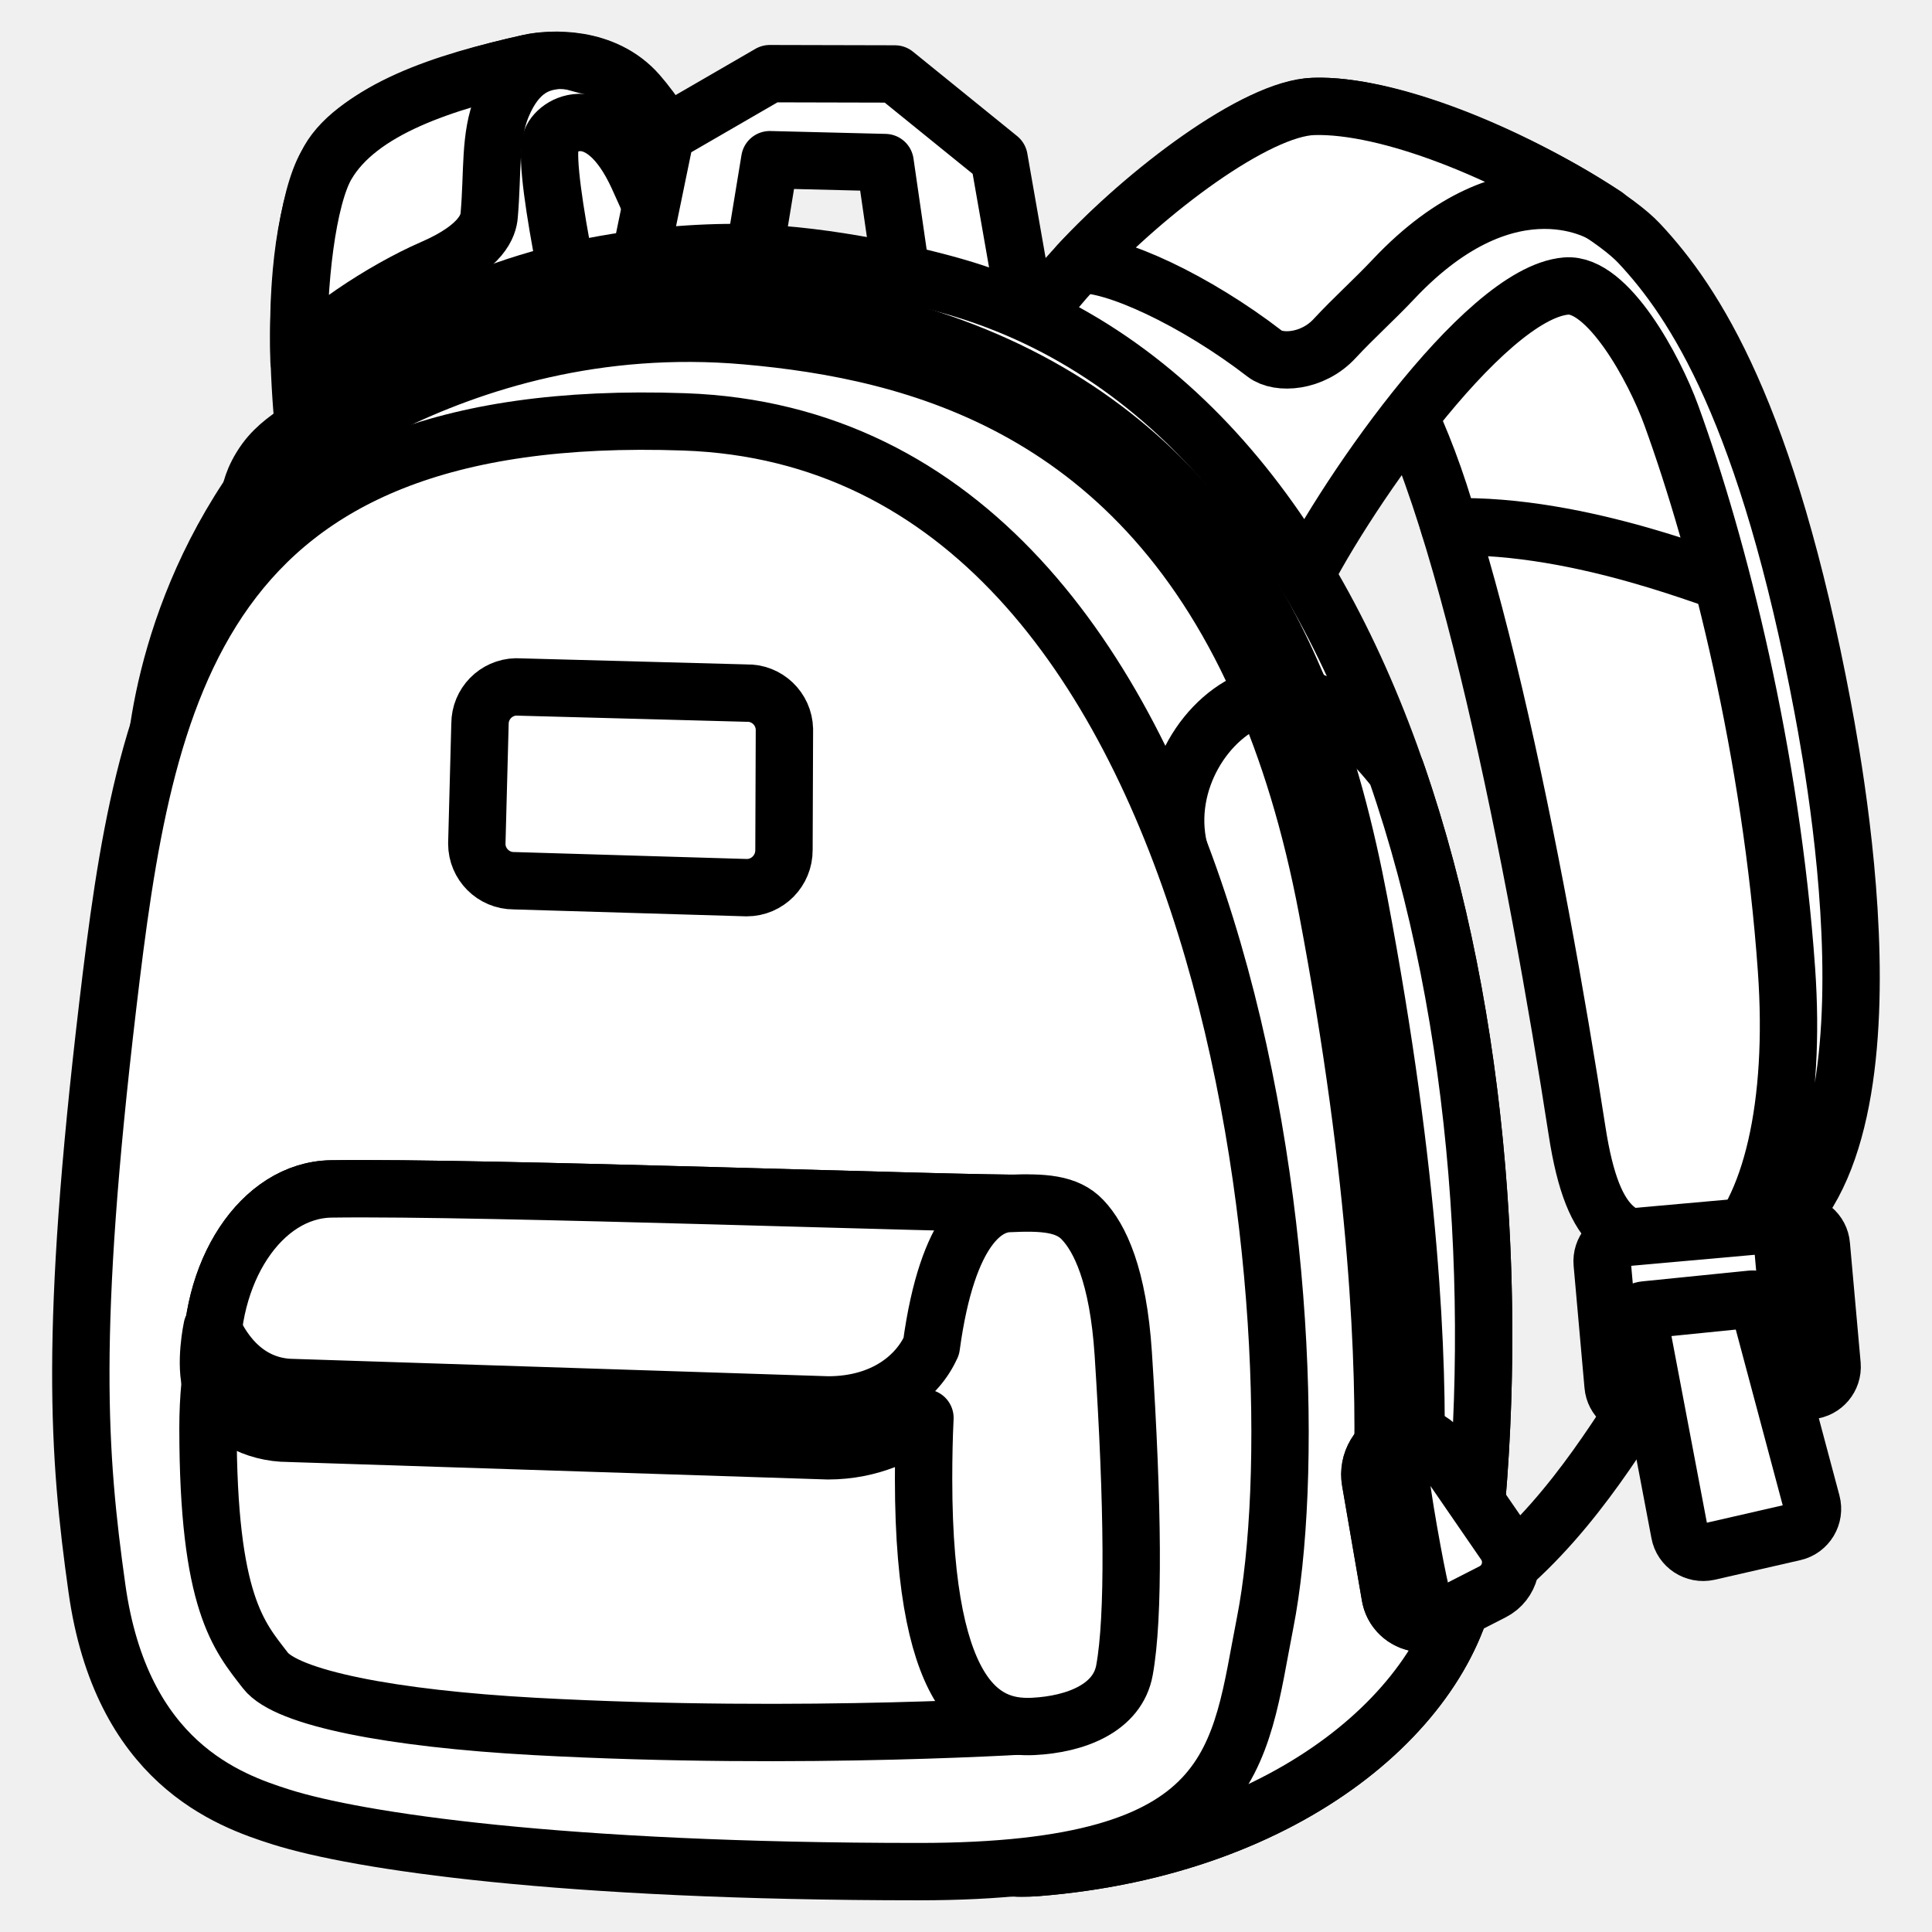
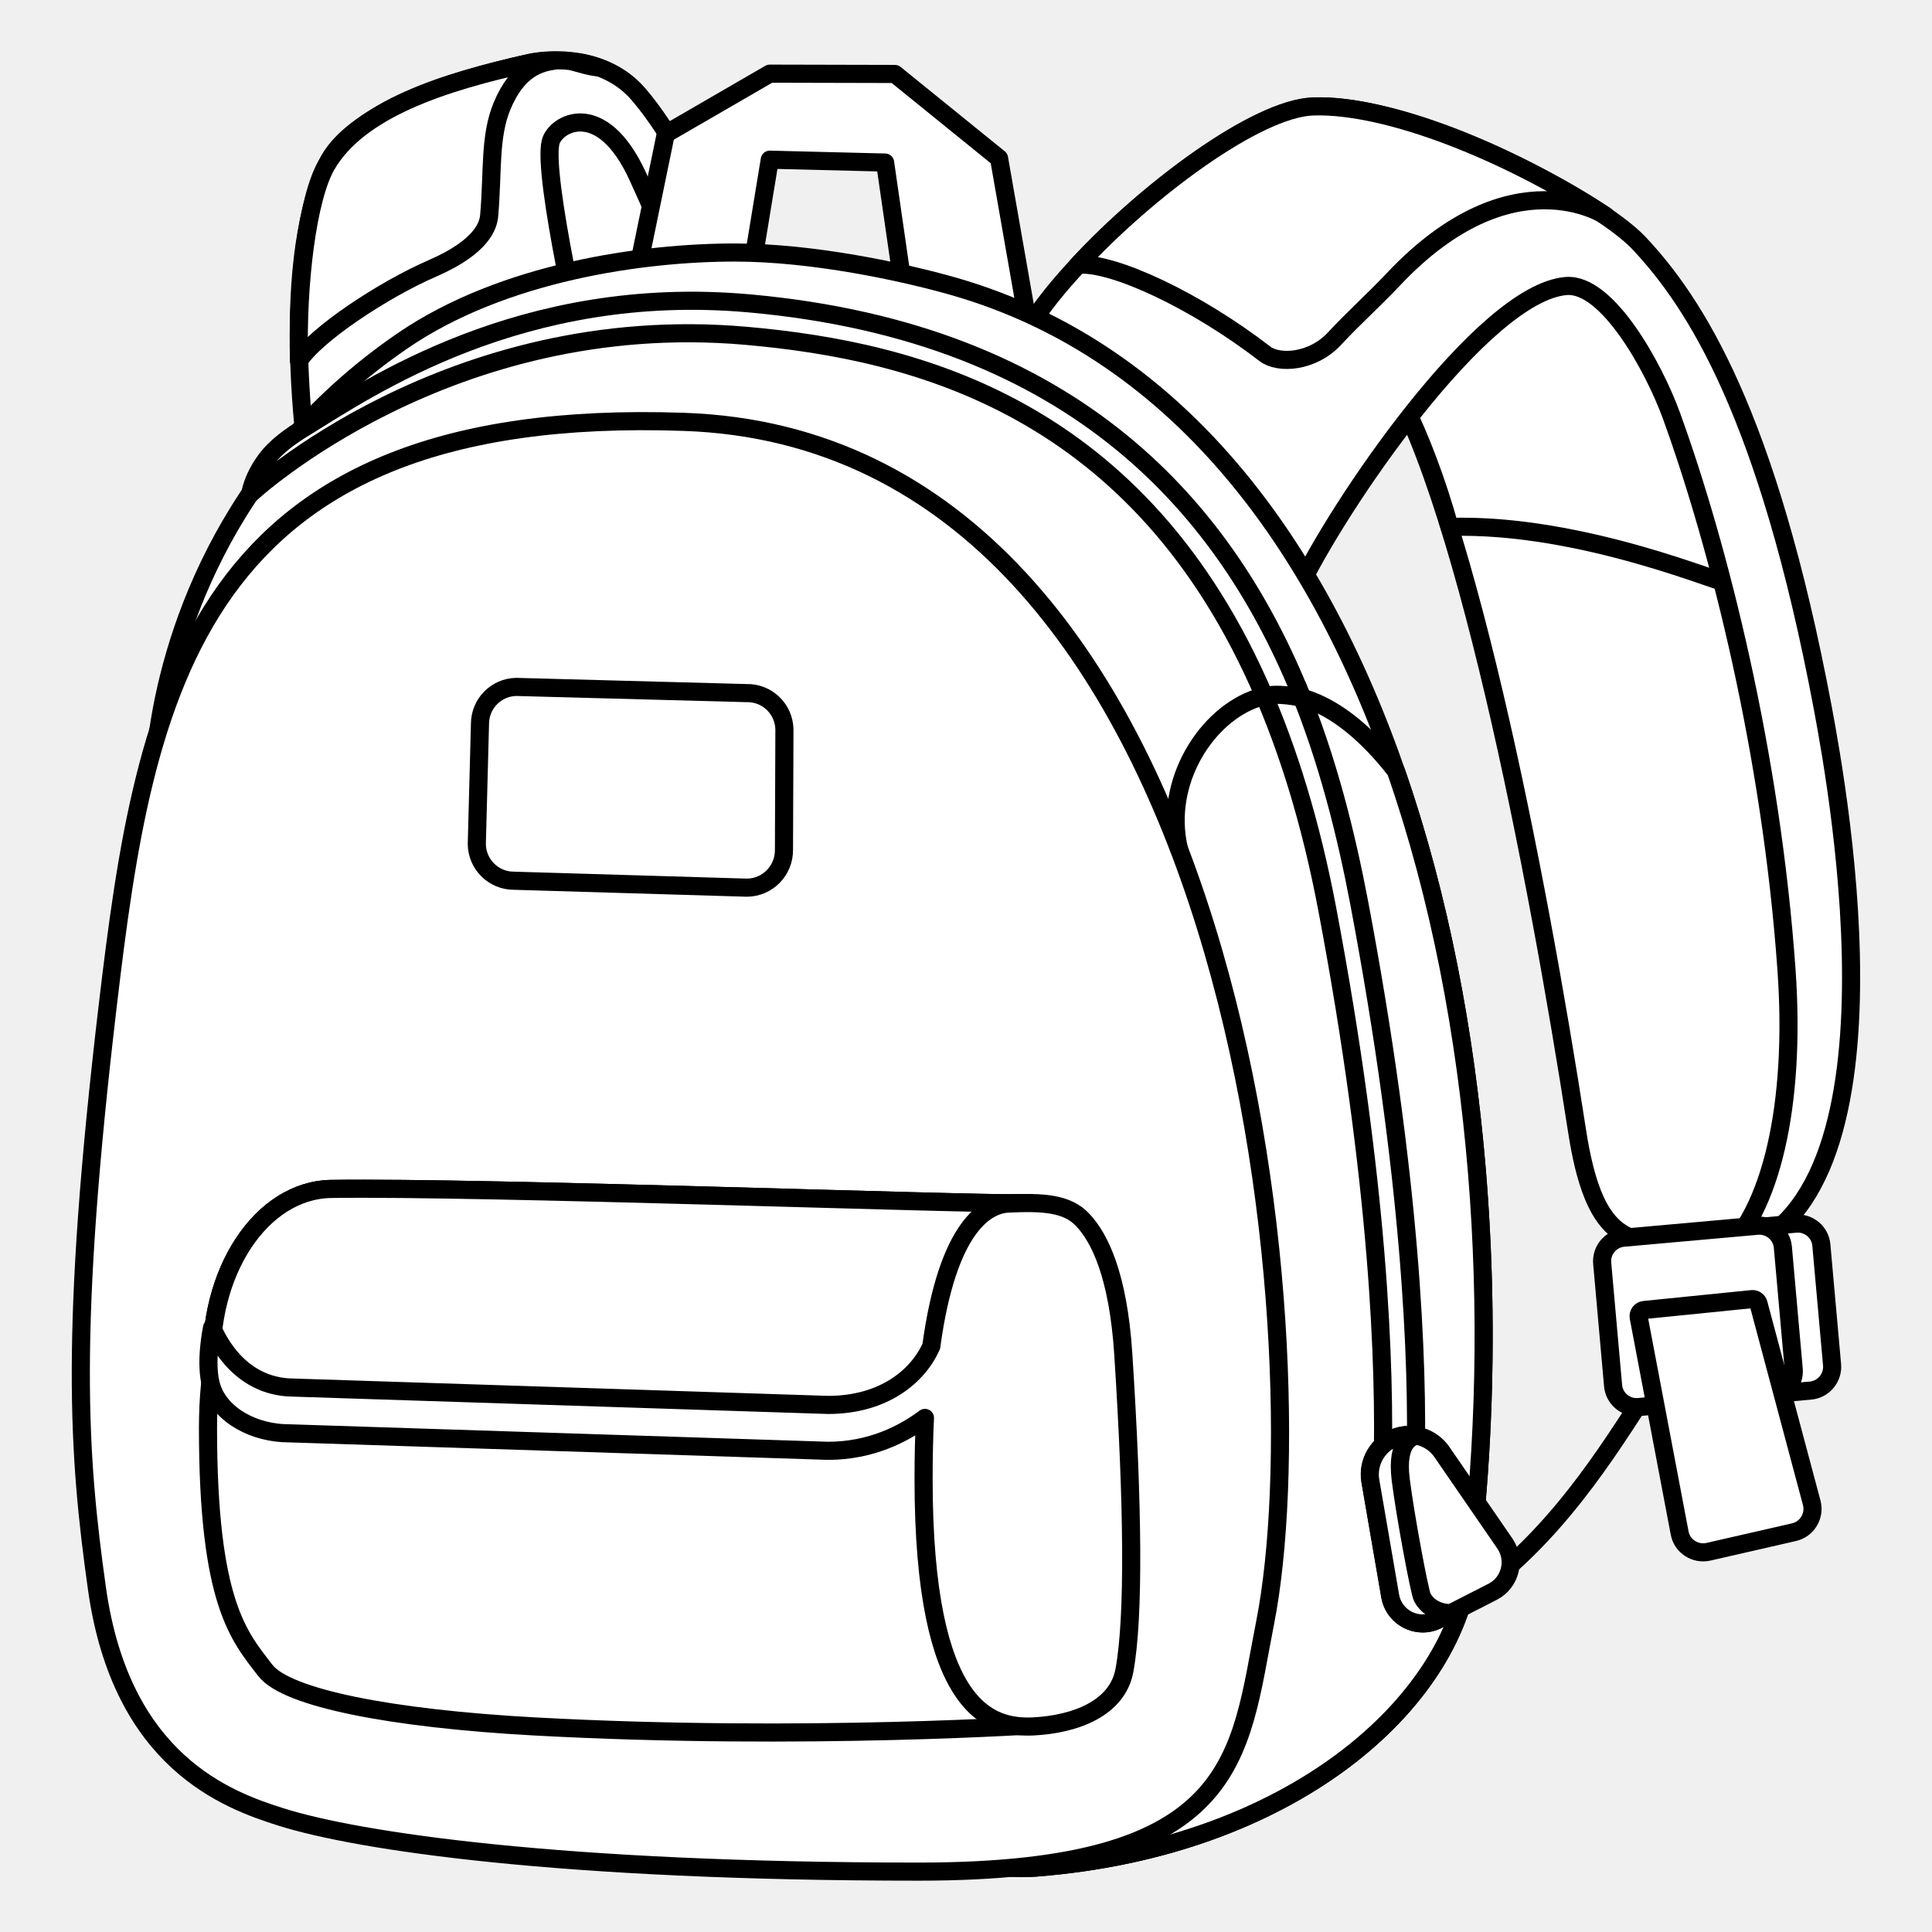
<svg xmlns="http://www.w3.org/2000/svg" version="1.1" id="Layer_6" x="0px" y="0px" viewBox="0 0 128 128" style="enable-background:new 0 0 128 128;" xml:space="preserve">
  <g>
-     <polygon points="31.37,26.45 31.54,8.02 40,5.43 49.75,22.16  " fill="#ffffff" stroke="#000000" stroke-width="3.8" stroke-linecap="round" stroke-linejoin="round" />
-     <path d="M36.76,20.48c0,0-2.6-11.89,0.34-13.07c5.23-2.09,9.31,11.65,9.31,11.65L36.76,20.48z" fill="#ffffff" stroke="#000000" stroke-width="3.8" stroke-linecap="round" stroke-linejoin="round" />
-     <path d="M20.59,32.81c-0.09-1.63-2.29-14.63,1.05-21.88c1.53-3.31,7.81-5.51,13.43-6.76   c1.39-0.31,4.98-0.51,7.21,2.05c2.01,2.31,4.98,7.37,7.91,15l-2.11,4.54c0,0-2.91-7.7-5.82-14.06c-2.41-5.27-5.47-3.52-5.78-2.29   c-0.56,2.26,2.3,14.51,2.3,14.51C34.62,25.69,20.59,32.81,20.59,32.81z" fill="#ffffff" stroke="#000000" stroke-width="3.8" stroke-linecap="round" stroke-linejoin="round" />
+     <polygon points="31.37,26.45 31.54,8.02 40,5.43 49.75,22.16  " fill="#ffffff" stroke="#000000" stroke-width="1.2" stroke-linecap="round" stroke-linejoin="round" />
+     <path d="M36.76,20.48c0,0-2.6-11.89,0.34-13.07c5.23-2.09,9.31,11.65,9.31,11.65L36.76,20.48z" fill="#ffffff" stroke="#000000" stroke-width="1.2" stroke-linecap="round" stroke-linejoin="round" />
+     <path d="M20.59,32.81c-0.09-1.63-2.29-14.63,1.05-21.88c1.53-3.31,7.81-5.51,13.43-6.76   c1.39-0.31,4.98-0.51,7.21,2.05c2.01,2.31,4.98,7.37,7.91,15l-2.11,4.54c0,0-2.91-7.7-5.82-14.06c-2.41-5.27-5.47-3.52-5.78-2.29   c-0.56,2.26,2.3,14.51,2.3,14.51C34.62,25.69,20.59,32.81,20.59,32.81z" fill="#ffffff" stroke="#000000" stroke-width="1.2" stroke-linecap="round" stroke-linejoin="round" />
  </g>
  <g>
-     <polygon points="42.36,17.37 44.11,8.87 51,4.88 59.29,4.9 66.19,10.49 68.1,21.39 59.77,18.58 58.64,10.77    51,10.58 49.98,16.79  " fill="#ffffff" stroke="#000000" stroke-width="3.8" stroke-linecap="round" stroke-linejoin="round" />
+     <polygon points="42.36,17.37 44.11,8.87 51,4.88 59.29,4.9 66.19,10.49 68.1,21.39 59.77,18.58 58.64,10.77    51,10.58 49.98,16.79  " fill="#ffffff" stroke="#000000" stroke-width="1.2" stroke-linecap="round" stroke-linejoin="round" />
  </g>
  <g>
-     <path d="M35.06,4.18c-5.62,1.24-11.27,3.03-13.43,6.76c-1.24,2.14-1.96,7.75-1.82,12.96   c1.09-1.72,5.54-4.69,8.86-6.13c3.31-1.44,3.69-2.87,3.74-3.5c0.25-2.86,0.01-5.22,0.85-7.24c1.06-2.56,2.57-2.88,3.45-3.01   C36.04,4.02,35.45,4.09,35.06,4.18z" fill="#ffffff" stroke="#000000" stroke-width="3.8" stroke-linecap="round" stroke-linejoin="round" />
-     <path d="M39.59,4.46c-0.54-0.19-1.08-0.31-1.6-0.37C38.53,4.23,39.06,4.41,39.59,4.46z" fill="#ffffff" stroke="#000000" stroke-width="3.8" stroke-linecap="round" stroke-linejoin="round" />
+     <path d="M35.06,4.18c-5.62,1.24-11.27,3.03-13.43,6.76c-1.24,2.14-1.96,7.75-1.82,12.96   c1.09-1.72,5.54-4.69,8.86-6.13c3.31-1.44,3.69-2.87,3.74-3.5c0.25-2.86,0.01-5.22,0.85-7.24c1.06-2.56,2.57-2.88,3.45-3.01   C36.04,4.02,35.45,4.09,35.06,4.18z" fill="#ffffff" stroke="#000000" stroke-width="1.2" stroke-linecap="round" stroke-linejoin="round" />
+     <path d="M39.59,4.46c-0.54-0.19-1.08-0.31-1.6-0.37C38.53,4.23,39.06,4.41,39.59,4.46z" fill="#ffffff" stroke="#000000" stroke-width="1.2" stroke-linecap="round" stroke-linejoin="round" />
  </g>
-   <path d="M89.99,109.24  c14.88-3.95,19.32-20.76,23.54-22.17" fill="none" stroke="#000000" stroke-width="3.8" stroke-linecap="round" stroke-linejoin="round" />
-   <path d="M104.48,74.9c1.09,7.09,3.23,7.62,6.96,7.43c5.65-0.28,6.27-1.58,7.53-11.26  c1.56-12.02-2.95-28.77-6.84-40.25c-2.06-6.08-1.85-10.25-6.44-14.89c-2.52-2.55-12.33-6.3-15.18-1.42  c-1.96,3.36-0.98,6.77,0.89,9.47C96.83,31.84,101.83,57.75,104.48,74.9z" fill="#ffffff" stroke="#000000" stroke-width="3.8" stroke-linecap="round" stroke-linejoin="round" />
-   <path d="M93.06,26.91c1.04,2.13,2.11,4.89,2.98,8c8.86-0.27,18.46,3.98,18.46,3.72  c0-0.22-0.75-5.99-3.19-11.71c-1.06-2.48-4.29-9.28-8.29-8.62C97.99,19.14,93.06,26.91,93.06,26.91z" fill="#ffffff" stroke="#000000" stroke-width="3.8" stroke-linecap="round" stroke-linejoin="round" />
-   <path d="M85.95,39.19c2.61-5.58,12.26-19.78,17.81-20.24c2.75-0.23,5.84,5.46,6.97,8.57  c3.17,8.73,6.62,22.43,7.63,36.73c0.63,8.92-1,16.02-4.36,18.97c12.88-2.41,7.85-30.52,6.76-36.34  c-3.67-19.49-8.48-26.84-12.17-30.77c-2.82-3-15.1-9.35-21.58-9.05c-4.99,0.23-15.91,9.56-18.89,14.73  C67.24,23.31,85.95,39.19,85.95,39.19z" fill="#ffffff" stroke="#000000" stroke-width="3.8" stroke-linecap="round" stroke-linejoin="round" />
-   <path d="M68.66,123.73c16.9-1.34,27.59-10.84,28.71-19.85c3.86-31.14-3.77-76.17-34.16-84.9  c-3.39-0.97-9.35-2.25-14.53-2.25c-6.03,0-15.33,1.27-22.01,5.85c-12.18,8.36-15.43,20.26-16.23,26.16  C7.49,70.37,47.4,125.42,68.66,123.73z" fill="#ffffff" stroke="#000000" stroke-width="3.8" stroke-linecap="round" stroke-linejoin="round" />
-   <path d="M97.37,103.88c2.01-16.2,0.91-36.15-4.89-52.81c-3.02-3.9-6.38-5.73-9.16-4.83  c-3.34,1.08-6.27,5.53-5.21,10.01c0,0,8.09,32.46,2.59,52.99c-3.64,13.59-13.23,14.52-13.23,14.52c0.4,0,0.8,0,1.19-0.03  C85.57,122.39,96.25,112.89,97.37,103.88z" fill="#ffffff" stroke="#000000" stroke-width="3.8" stroke-linecap="round" stroke-linejoin="round" />
-   <path d="M18.62,120.38c5.1,1.61,18.51,3.62,42.26,3.62c21.33,0,21.18-7.59,22.94-16.5  c3.62-18.38-1.34-78.26-38.49-79.55C12.84,26.81,9.59,45.89,7.14,66.61c-2.56,21.67-1.96,29.78-0.72,38.61  C8.03,116.76,15.11,119.27,18.62,120.38z" fill="#ffffff" stroke="#000000" stroke-width="3.8" stroke-linecap="round" stroke-linejoin="round" />
-   <path d="M90.05,59.81c-0.86-4.52-2.08-9.49-4.09-14.34l-2.42,0.11c1.81,4.11,3.31,8.94,4.39,14.63  c3.45,18.23,3.85,30.45,3.67,37.08c-0.11,3.98,2.08,4,2.19-0.25C93.96,90.23,93.5,78.05,90.05,59.81z" fill="#ffffff" stroke="#000000" stroke-width="3.8" stroke-linecap="round" stroke-linejoin="round" />
-   <path d="M92.53,95.21L92.53,95.21c-1.21,0.42-1.95,1.66-1.73,2.92l1.3,7.54c0.21,1.49,1.83,2.33,3.17,1.64  l3.62-1.85c1.18-0.6,1.56-2.11,0.81-3.2l-4.17-6.06C94.87,95.24,93.64,94.83,92.53,95.21z" fill="#ffffff" stroke="#000000" stroke-width="3.8" stroke-linecap="round" stroke-linejoin="round" />
-   <path d="M94.23,105.83c-0.18-0.33-1.14-5.47-1.43-7.81c-0.32-2.63,0.81-2.78,0.98-2.92  c-0.49-0.07-0.87-0.02-1.26,0.11c-1.21,0.42-1.95,1.65-1.73,2.92l1.3,7.54c0.15,1.03,0.96,1.75,1.89,1.87  c0.42,0.05,0.86-0.01,1.28-0.23l0.84-0.43C96.06,106.87,94.82,106.91,94.23,105.83z" fill="#ffffff" stroke="#000000" stroke-width="3.8" stroke-linecap="round" stroke-linejoin="round" />
-   <path d="M119.95,92.13l-9.34,0.83c-0.86,0.08-1.63-0.56-1.7-1.43l-0.71-7.93c-0.08-0.86,0.56-1.63,1.43-1.7  l9.34-0.83c0.86-0.08,1.63,0.56,1.7,1.43l0.71,7.93C121.45,91.29,120.81,92.05,119.95,92.13z" fill="#ffffff" stroke="#000000" stroke-width="3.8" stroke-linecap="round" stroke-linejoin="round" />
-   <path d="M117.41,92.43l-8.84,0.79c-0.86,0.08-1.63-0.56-1.7-1.43l-0.72-8.09c-0.08-0.86,0.56-1.63,1.43-1.7  l8.84-0.79c0.86-0.08,1.63,0.56,1.7,1.43l0.72,8.09C118.91,91.59,118.27,92.35,117.41,92.43z" fill="#ffffff" stroke="#000000" stroke-width="3.8" stroke-linecap="round" stroke-linejoin="round" />
+   <path d="M89.99,109.24  c14.88-3.95,19.32-20.76,23.54-22.17" fill="none" stroke="#000000" stroke-width="1.2" stroke-linecap="round" stroke-linejoin="round" />
+   <path d="M104.48,74.9c1.09,7.09,3.23,7.62,6.96,7.43c5.65-0.28,6.27-1.58,7.53-11.26  c1.56-12.02-2.95-28.77-6.84-40.25c-2.06-6.08-1.85-10.25-6.44-14.89c-2.52-2.55-12.33-6.3-15.18-1.42  c-1.96,3.36-0.98,6.77,0.89,9.47C96.83,31.84,101.83,57.75,104.48,74.9z" fill="#ffffff" stroke="#000000" stroke-width="1.2" stroke-linecap="round" stroke-linejoin="round" />
+   <path d="M93.06,26.91c1.04,2.13,2.11,4.89,2.98,8c8.86-0.27,18.46,3.98,18.46,3.72  c0-0.22-0.75-5.99-3.19-11.71c-1.06-2.48-4.29-9.28-8.29-8.62C97.99,19.14,93.06,26.91,93.06,26.91z" fill="#ffffff" stroke="#000000" stroke-width="1.2" stroke-linecap="round" stroke-linejoin="round" />
+   <path d="M85.95,39.19c2.61-5.58,12.26-19.78,17.81-20.24c2.75-0.23,5.84,5.46,6.97,8.57  c3.17,8.73,6.62,22.43,7.63,36.73c0.63,8.92-1,16.02-4.36,18.97c12.88-2.41,7.85-30.52,6.76-36.34  c-3.67-19.49-8.48-26.84-12.17-30.77c-2.82-3-15.1-9.35-21.58-9.05c-4.99,0.23-15.91,9.56-18.89,14.73  C67.24,23.31,85.95,39.19,85.95,39.19z" fill="#ffffff" stroke="#000000" stroke-width="1.2" stroke-linecap="round" stroke-linejoin="round" />
+   <path d="M68.66,123.73c16.9-1.34,27.59-10.84,28.71-19.85c3.86-31.14-3.77-76.17-34.16-84.9  c-3.39-0.97-9.35-2.25-14.53-2.25c-6.03,0-15.33,1.27-22.01,5.85c-12.18,8.36-15.43,20.26-16.23,26.16  C7.49,70.37,47.4,125.42,68.66,123.73z" fill="#ffffff" stroke="#000000" stroke-width="1.2" stroke-linecap="round" stroke-linejoin="round" />
+   <path d="M97.37,103.88c2.01-16.2,0.91-36.15-4.89-52.81c-3.02-3.9-6.38-5.73-9.16-4.83  c-3.34,1.08-6.27,5.53-5.21,10.01c0,0,8.09,32.46,2.59,52.99c-3.64,13.59-13.23,14.52-13.23,14.52c0.4,0,0.8,0,1.19-0.03  C85.57,122.39,96.25,112.89,97.37,103.88z" fill="#ffffff" stroke="#000000" stroke-width="1.2" stroke-linecap="round" stroke-linejoin="round" />
+   <path d="M18.62,120.38c5.1,1.61,18.51,3.62,42.26,3.62c21.33,0,21.18-7.59,22.94-16.5  c3.62-18.38-1.34-78.26-38.49-79.55C12.84,26.81,9.59,45.89,7.14,66.61c-2.56,21.67-1.96,29.78-0.72,38.61  C8.03,116.76,15.11,119.27,18.62,120.38z" fill="#ffffff" stroke="#000000" stroke-width="1.2" stroke-linecap="round" stroke-linejoin="round" />
+   <path d="M90.05,59.81c-0.86-4.52-2.08-9.49-4.09-14.34l-2.42,0.11c1.81,4.11,3.31,8.94,4.39,14.63  c3.45,18.23,3.85,30.45,3.67,37.08c-0.11,3.98,2.08,4,2.19-0.25C93.96,90.23,93.5,78.05,90.05,59.81z" fill="#ffffff" stroke="#000000" stroke-width="1.2" stroke-linecap="round" stroke-linejoin="round" />
+   <path d="M92.53,95.21L92.53,95.21c-1.21,0.42-1.95,1.66-1.73,2.92l1.3,7.54c0.21,1.49,1.83,2.33,3.17,1.64  l3.62-1.85c1.18-0.6,1.56-2.11,0.81-3.2l-4.17-6.06C94.87,95.24,93.64,94.83,92.53,95.21z" fill="#ffffff" stroke="#000000" stroke-width="1.2" stroke-linecap="round" stroke-linejoin="round" />
+   <path d="M94.23,105.83c-0.18-0.33-1.14-5.47-1.43-7.81c-0.32-2.63,0.81-2.78,0.98-2.92  c-0.49-0.07-0.87-0.02-1.26,0.11c-1.21,0.42-1.95,1.65-1.73,2.92l1.3,7.54c0.15,1.03,0.96,1.75,1.89,1.87  c0.42,0.05,0.86-0.01,1.28-0.23l0.84-0.43C96.06,106.87,94.82,106.91,94.23,105.83z" fill="#ffffff" stroke="#000000" stroke-width="1.2" stroke-linecap="round" stroke-linejoin="round" />
+   <path d="M119.95,92.13l-9.34,0.83c-0.86,0.08-1.63-0.56-1.7-1.43l-0.71-7.93c-0.08-0.86,0.56-1.63,1.43-1.7  l9.34-0.83c0.86-0.08,1.63,0.56,1.7,1.43l0.71,7.93C121.45,91.29,120.81,92.05,119.95,92.13z" fill="#ffffff" stroke="#000000" stroke-width="1.2" stroke-linecap="round" stroke-linejoin="round" />
+   <path d="M117.41,92.43l-8.84,0.79c-0.86,0.08-1.63-0.56-1.7-1.43l-0.72-8.09c-0.08-0.86,0.56-1.63,1.43-1.7  l8.84-0.79c0.86-0.08,1.63,0.56,1.7,1.43l0.72,8.09C118.91,91.59,118.27,92.35,117.41,92.43z" fill="#ffffff" stroke="#000000" stroke-width="1.2" stroke-linecap="round" stroke-linejoin="round" />
  <g>
-     <path d="M111.28,101.56l-2.71-14.28c-0.05-0.24,0.12-0.47,0.37-0.49l7.13-0.72c0.2-0.02,0.39,0.11,0.44,0.31   l3.52,13.18c0.23,0.86-0.3,1.75-1.17,1.95l-5.68,1.3C112.31,103,111.44,102.44,111.28,101.56z" fill="#ffffff" stroke="#000000" stroke-width="3.8" stroke-linecap="round" stroke-linejoin="round" />
+     <path d="M111.28,101.56l-2.71-14.28c-0.05-0.24,0.12-0.47,0.37-0.49l7.13-0.72c0.2-0.02,0.39,0.11,0.44,0.31   l3.52,13.18c0.23,0.86-0.3,1.75-1.17,1.95l-5.68,1.3C112.31,103,111.44,102.44,111.28,101.56z" fill="#ffffff" stroke="#000000" stroke-width="1.2" stroke-linecap="round" stroke-linejoin="round" />
  </g>
-   <path d="M49.47,58.81l-15.43-0.46c-1.35,0-2.45-1.1-2.45-2.45l0.21-7.94  c0-1.33,1.06-2.42,2.39-2.45l15.26,0.41c1.36-0.04,2.49,1.04,2.52,2.4l-0.03,7.99C51.95,57.68,50.85,58.81,49.47,58.81z" fill="#ffffff" stroke="#000000" stroke-width="3.8" stroke-linecap="round" stroke-linejoin="round" />
-   <path d="M87.01,7.05c-3.78,0.12-11.09,5.62-15.58,10.49c2.32-0.19,7.81,2.38,12.37,5.9  c0.91,0.7,3.15,0.57,4.61-1c1.33-1.43,2.58-2.53,3.92-3.95c7.86-8.33,14.04-4.2,14.04-4.2C99.87,10.06,91.95,6.9,87.01,7.05z" fill="#ffffff" stroke="#000000" stroke-width="3.8" stroke-linecap="round" stroke-linejoin="round" />
-   <path d="M86.27,46.23c-4.93-12.32-14.88-24.17-36.62-26.13c-15.1-1.36-25.27,5.65-29.41,8.19  c-0.92,0.56-1.95,1.26-2.65,2.22c-0.89,1.22-1.01,2.22-1.01,2.22S29.68,20.5,49.45,22.25c11.3,1,26.14,4.77,34.31,23.87  C84.45,45.95,85.38,46.05,86.27,46.23z" fill="#ffffff" stroke="#000000" stroke-width="3.8" stroke-linecap="round" stroke-linejoin="round" />
-   <path d="M69.35,114.25c0,0-15.98,1.11-33.95,0.13c-9.47-0.52-16.41-1.88-17.82-3.71  c-1.74-2.26-3.8-4.45-3.8-16.07c0-7.83,2.89-14.14,8.49-14.28c4.28-0.11,49.21-0.6,45.82-0.6c-3.39,0-6.45,7.43-6.14,15.44  C62.71,114.79,69.35,114.25,69.35,114.25z" fill="#ffffff" stroke="#000000" stroke-width="3.8" stroke-linecap="round" stroke-linejoin="round" />
-   <path d="M53.67,94.6c0.35-0.1,3.53,0.18,6.07-1.59c0.96-0.67,1.72-1.23,2.33-1.87  c0.59-6,2.95-10.89,5.59-11.37c0.09-0.02,0.18-0.04,0.26-0.05C64,79.8,31.95,78.62,21.94,78.77c-4.64,0.07-8.22,5.53-7.9,11.95  c0.67,1.19,1.75,2.47,3.4,2.72C20.68,93.93,53.32,94.71,53.67,94.6z" fill="#ffffff" stroke="#000000" stroke-width="3.8" stroke-linecap="round" stroke-linejoin="round" />
-   <path d="M53.67,94.6c0.35-0.1,3.53,0.18,6.07-1.59c0.96-0.67,1.72-1.23,2.33-1.87  c0.59-6,2.95-10.89,5.59-11.37c0.09-0.02,0.18-0.04,0.26-0.05C64,79.8,31.95,78.62,21.94,78.77c-4.64,0.07-8.22,5.53-7.9,11.95  c0.67,1.19,1.75,2.47,3.4,2.72C20.68,93.93,53.32,94.71,53.67,94.6z" fill="#ffffff" stroke="#000000" stroke-width="3.8" stroke-linecap="round" stroke-linejoin="round" />
-   <path d="M74.42,89.7c-0.34-5.22-1.57-7.7-2.69-8.88c-1.03-1.1-2.64-1.19-4.93-1.08  c-1.42,0.07-4.01,1.43-5.1,9.46l0-0.01c-0.86,1.95-3.11,3.89-6.84,3.89l-35.75-1.16c-3.58-0.23-4.89-3.65-5.06-3.96  c0,0-0.52,2.41-0.03,3.94c0.62,1.92,2.9,3.06,5.09,3.06l35.75,1.16c2.85,0,5.02-1.13,6.42-2.18c-0.06,1.24-0.09,2.59-0.09,4.05  c0,15.36,4.43,16.52,7.26,16.39c2.83-0.14,5.6-1.22,6.05-3.73C75.14,107.14,75.07,99.76,74.42,89.7z" fill="#ffffff" stroke="#000000" stroke-width="3.8" stroke-linecap="round" stroke-linejoin="round" />
+   <path d="M49.47,58.81l-15.43-0.46c-1.35,0-2.45-1.1-2.45-2.45l0.21-7.94  c0-1.33,1.06-2.42,2.39-2.45l15.26,0.41c1.36-0.04,2.49,1.04,2.52,2.4l-0.03,7.99C51.95,57.68,50.85,58.81,49.47,58.81z" fill="#ffffff" stroke="#000000" stroke-width="1.2" stroke-linecap="round" stroke-linejoin="round" />
+   <path d="M87.01,7.05c-3.78,0.12-11.09,5.62-15.58,10.49c2.32-0.19,7.81,2.38,12.37,5.9  c0.91,0.7,3.15,0.57,4.61-1c1.33-1.43,2.58-2.53,3.92-3.95c7.86-8.33,14.04-4.2,14.04-4.2C99.87,10.06,91.95,6.9,87.01,7.05z" fill="#ffffff" stroke="#000000" stroke-width="1.2" stroke-linecap="round" stroke-linejoin="round" />
+   <path d="M86.27,46.23c-4.93-12.32-14.88-24.17-36.62-26.13c-15.1-1.36-25.27,5.65-29.41,8.19  c-0.92,0.56-1.95,1.26-2.65,2.22c-0.89,1.22-1.01,2.22-1.01,2.22S29.68,20.5,49.45,22.25c11.3,1,26.14,4.77,34.31,23.87  C84.45,45.95,85.38,46.05,86.27,46.23z" fill="#ffffff" stroke="#000000" stroke-width="1.2" stroke-linecap="round" stroke-linejoin="round" />
+   <path d="M69.35,114.25c0,0-15.98,1.11-33.95,0.13c-9.47-0.52-16.41-1.88-17.82-3.71  c-1.74-2.26-3.8-4.45-3.8-16.07c0-7.83,2.89-14.14,8.49-14.28c4.28-0.11,49.21-0.6,45.82-0.6c-3.39,0-6.45,7.43-6.14,15.44  C62.71,114.79,69.35,114.25,69.35,114.25z" fill="#ffffff" stroke="#000000" stroke-width="1.2" stroke-linecap="round" stroke-linejoin="round" />
+   <path d="M53.67,94.6c0.35-0.1,3.53,0.18,6.07-1.59c0.96-0.67,1.72-1.23,2.33-1.87  c0.59-6,2.95-10.89,5.59-11.37c0.09-0.02,0.18-0.04,0.26-0.05C64,79.8,31.95,78.62,21.94,78.77c-4.64,0.07-8.22,5.53-7.9,11.95  c0.67,1.19,1.75,2.47,3.4,2.72C20.68,93.93,53.32,94.71,53.67,94.6z" fill="#ffffff" stroke="#000000" stroke-width="1.2" stroke-linecap="round" stroke-linejoin="round" />
+   <path d="M53.67,94.6c0.35-0.1,3.53,0.18,6.07-1.59c0.96-0.67,1.72-1.23,2.33-1.87  c0.59-6,2.95-10.89,5.59-11.37c0.09-0.02,0.18-0.04,0.26-0.05C64,79.8,31.95,78.62,21.94,78.77c-4.64,0.07-8.22,5.53-7.9,11.95  c0.67,1.19,1.75,2.47,3.4,2.72C20.68,93.93,53.32,94.71,53.67,94.6z" fill="#ffffff" stroke="#000000" stroke-width="1.2" stroke-linecap="round" stroke-linejoin="round" />
+   <path d="M74.42,89.7c-0.34-5.22-1.57-7.7-2.69-8.88c-1.03-1.1-2.64-1.19-4.93-1.08  c-1.42,0.07-4.01,1.43-5.1,9.46l0-0.01c-0.86,1.95-3.11,3.89-6.84,3.89l-35.75-1.16c-3.58-0.23-4.89-3.65-5.06-3.96  c0,0-0.52,2.41-0.03,3.94c0.62,1.92,2.9,3.06,5.09,3.06l35.75,1.16c2.85,0,5.02-1.13,6.42-2.18c-0.06,1.24-0.09,2.59-0.09,4.05  c0,15.36,4.43,16.52,7.26,16.39c2.83-0.14,5.6-1.22,6.05-3.73C75.14,107.14,75.07,99.76,74.42,89.7z" fill="#ffffff" stroke="#000000" stroke-width="1.2" stroke-linecap="round" stroke-linejoin="round" />
</svg>
